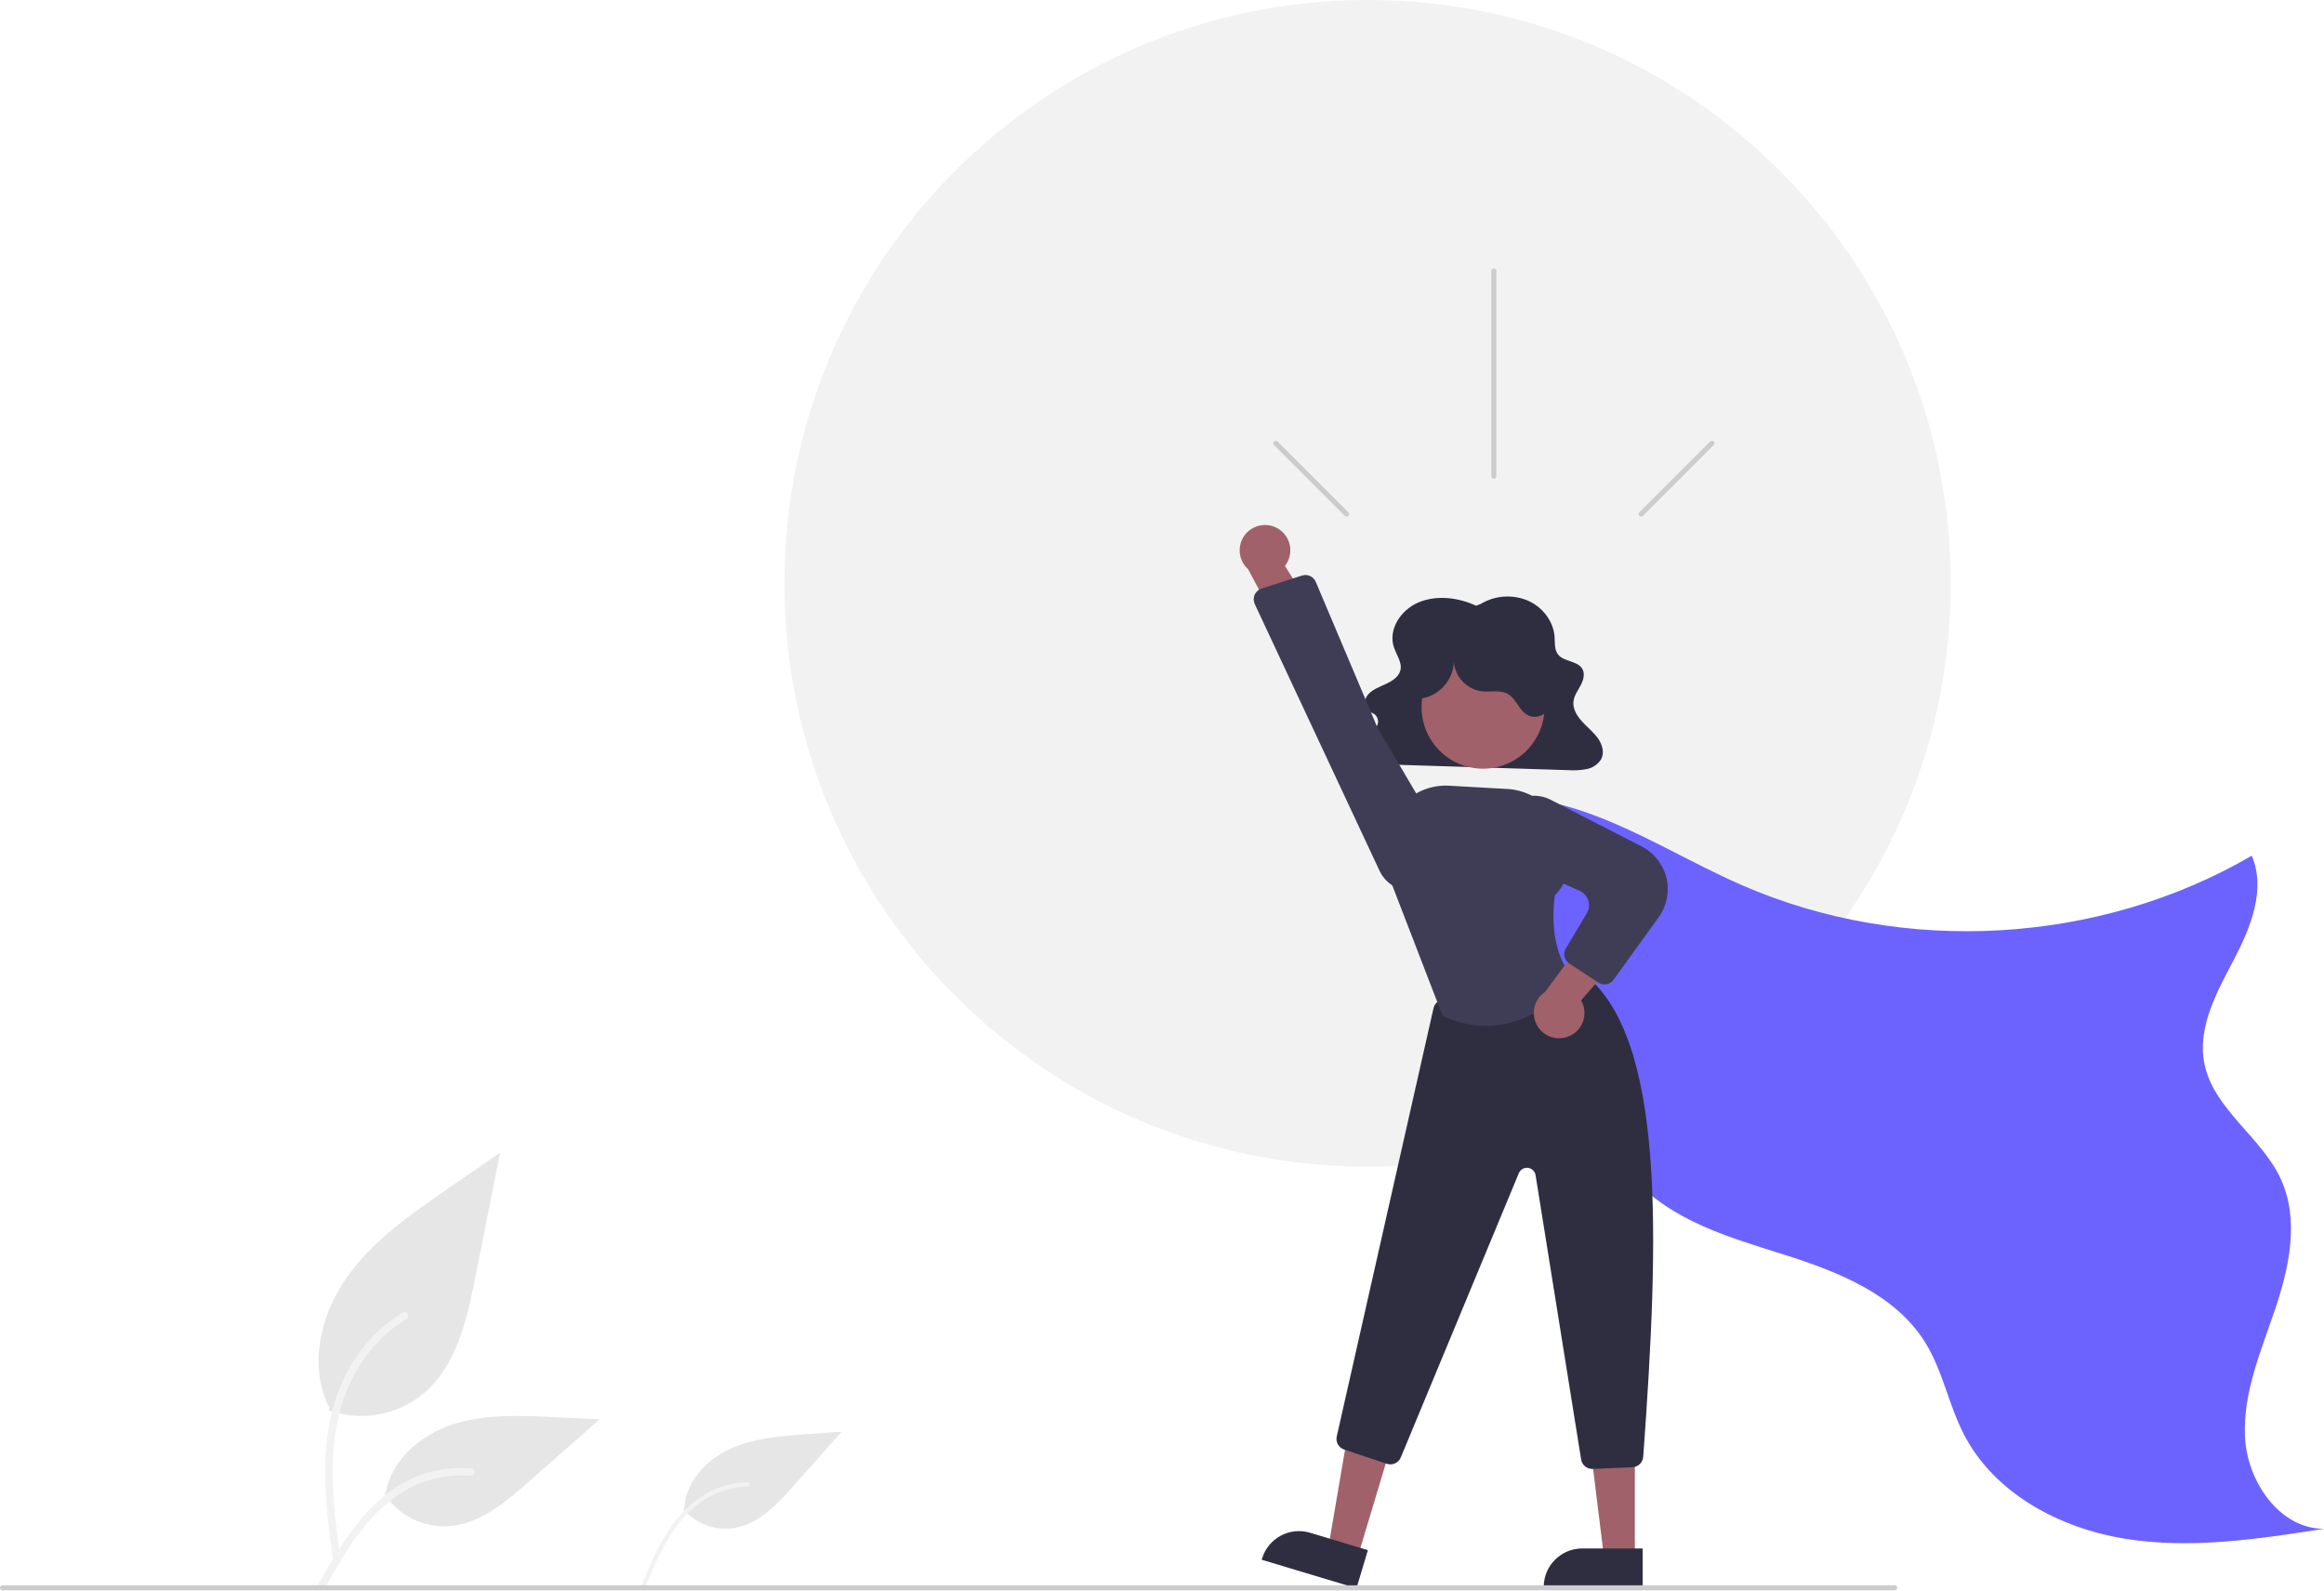
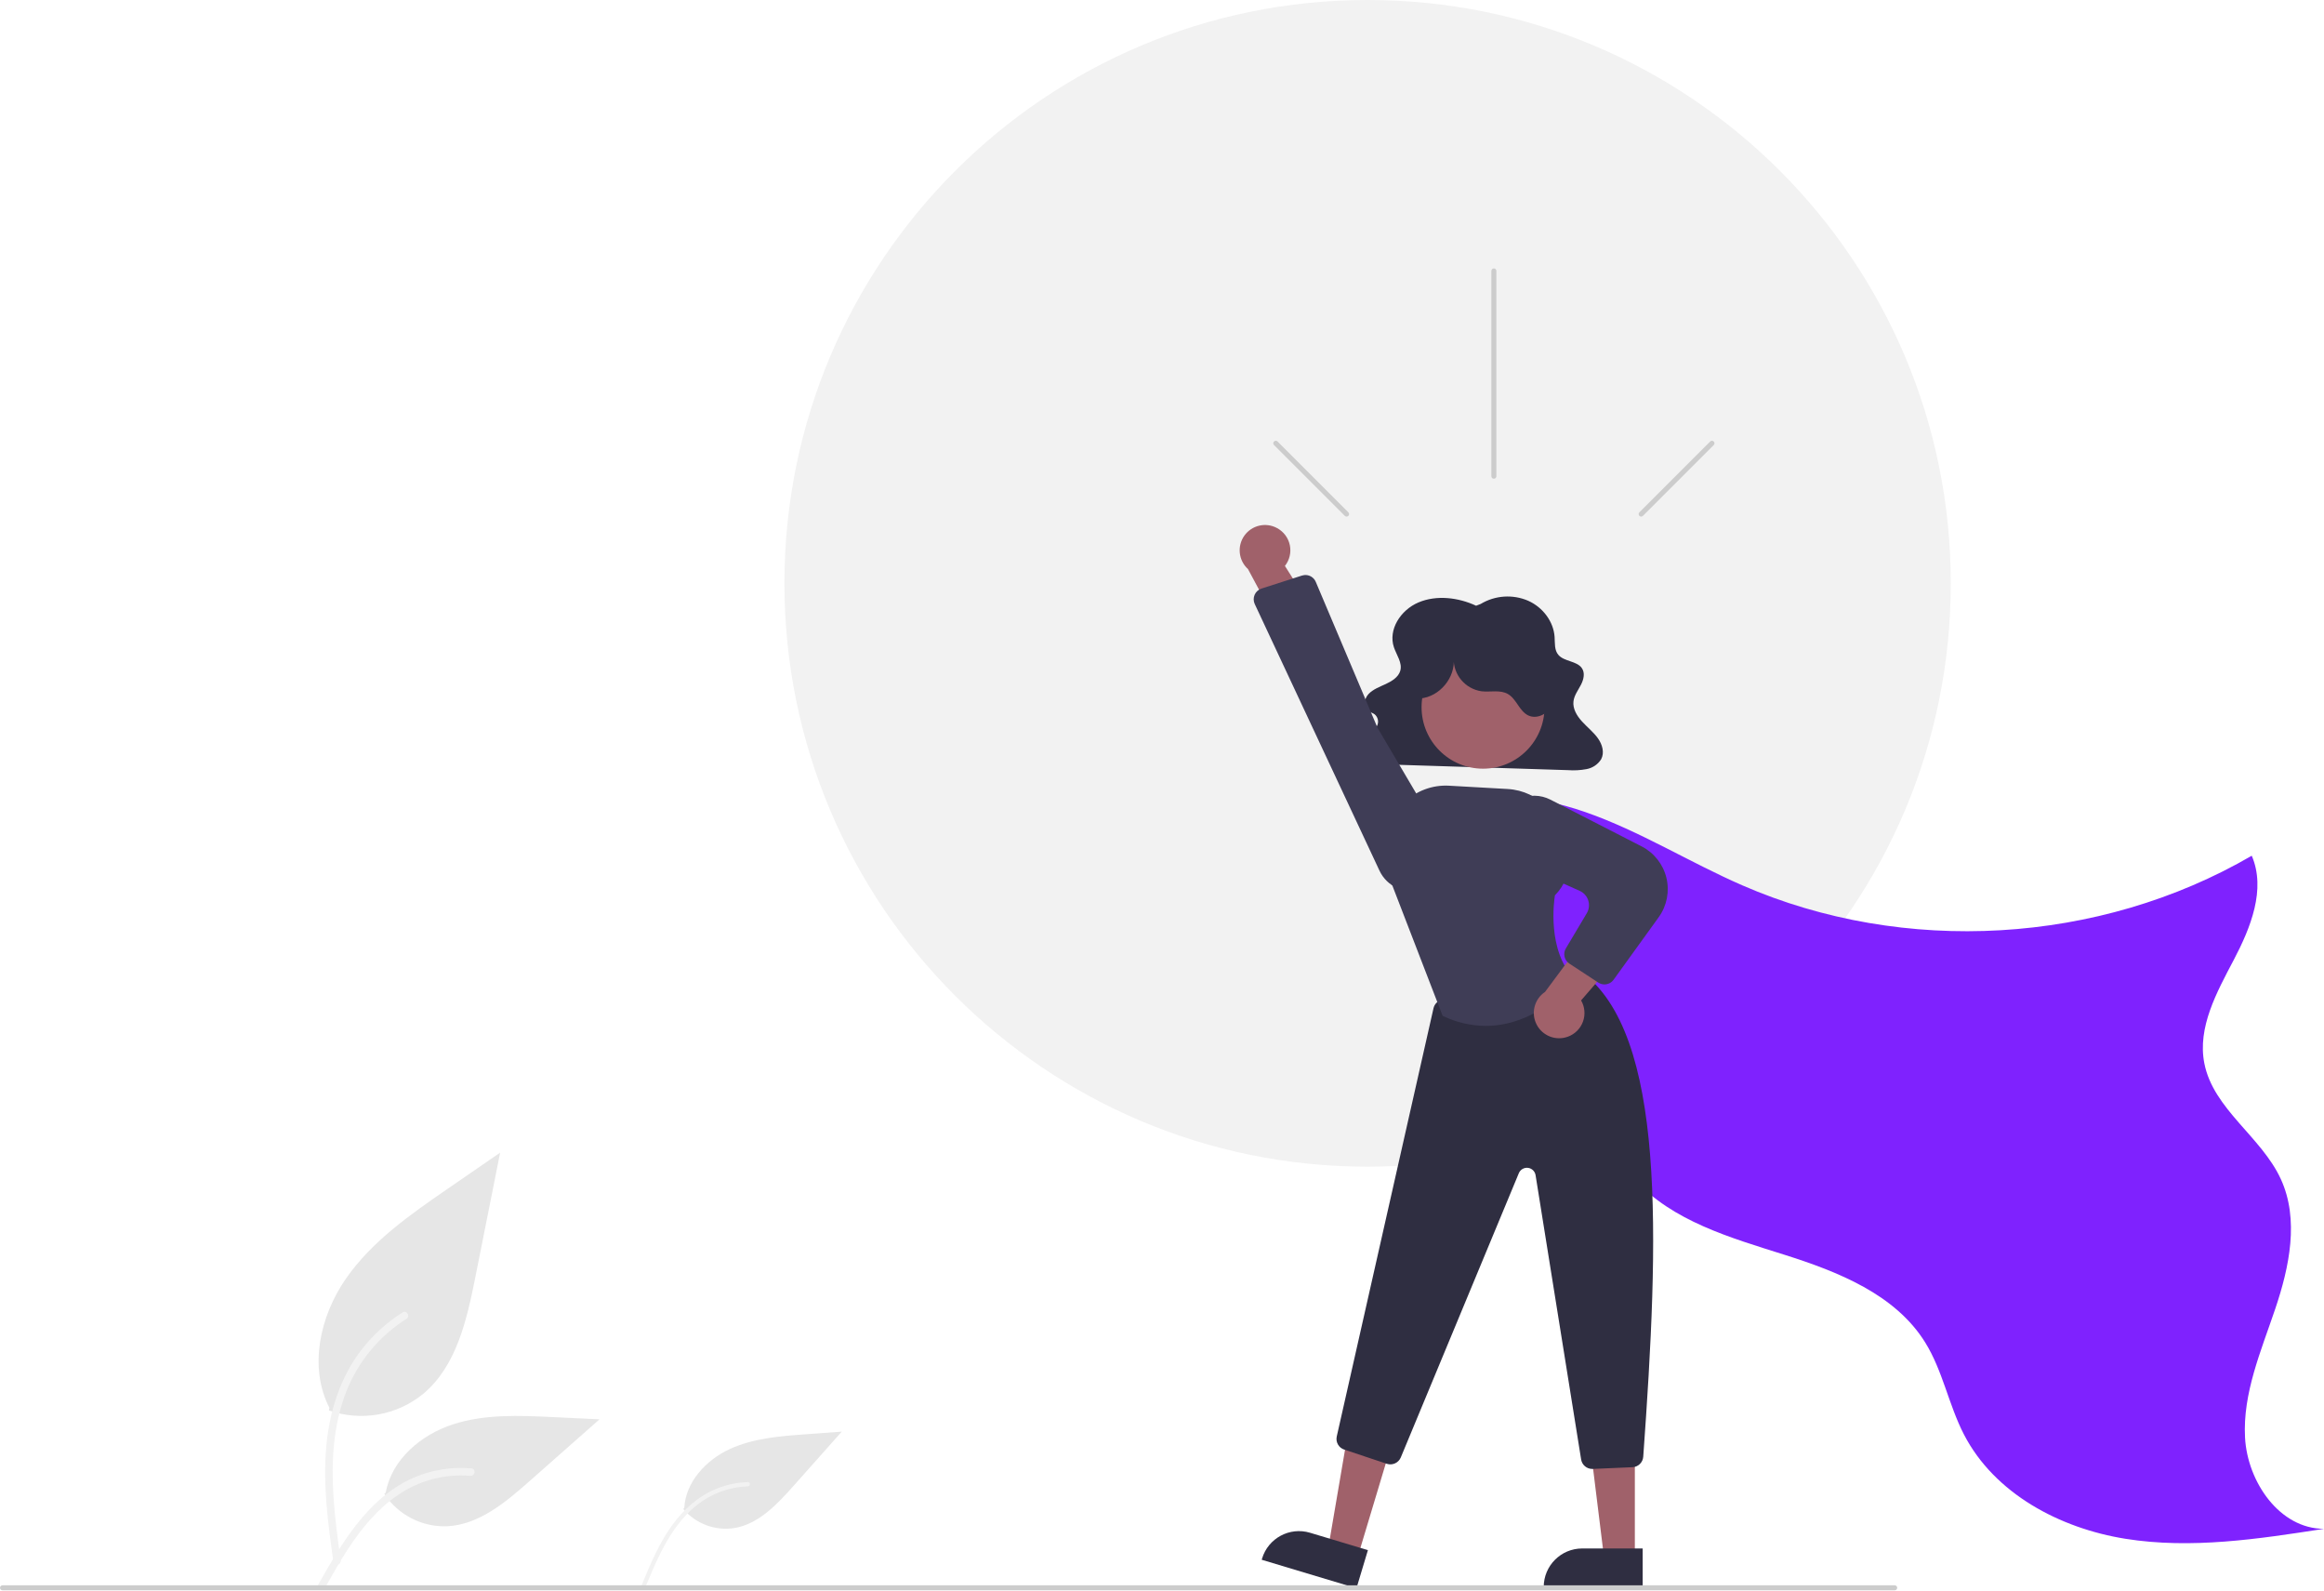
<svg xmlns="http://www.w3.org/2000/svg" width="928.526" height="635.213" viewBox="0 0 928.526 635.213" role="img" artist="Katerina Limpitsouni" source="https://undraw.co/">
  <circle cx="546.409" cy="233" r="233" fill="#f2f2f2" />
  <path d="M267.148,695.739a39.063,39.063,0,0,0,37.721-6.645c13.212-11.089,17.354-29.359,20.725-46.275l9.969-50.036-20.872,14.371c-15.01,10.335-30.357,21.001-40.75,35.971s-14.929,35.405-6.579,51.603" transform="translate(-135.7371 -132.3937)" fill="#e6e6e6" />
  <path d="M268.932,756.318c-2.112-15.387-4.285-30.973-2.803-46.525,1.316-13.812,5.53-27.303,14.109-38.364a63.82,63.82,0,0,1,16.374-14.837c1.637-1.034,3.144,1.561,1.514,2.59a60.672,60.672,0,0,0-23.999,28.956c-5.225,13.289-6.064,27.776-5.164,41.893.544,8.537,1.698,17.019,2.861,25.489a1.554,1.554,0,0,1-1.048,1.845,1.509,1.509,0,0,1-1.845-1.048Z" transform="translate(-135.7371 -132.3937)" fill="#f2f2f2" />
  <path d="M408.733,735.124a22.264,22.264,0,0,0,20.462,7.606c9.693-1.644,16.995-9.432,23.529-16.778l19.325-21.728L457.644,705.275c-10.359.755-20.98,1.575-30.405,5.94s-17.546,13.104-18.109,23.476" transform="translate(-135.7371 -132.3937)" fill="#e6e6e6" />
  <path d="M392.149,765.424c3.397-8.175,6.821-16.463,12.033-23.683,4.628-6.412,10.589-11.83,17.996-14.796a36.374,36.374,0,0,1,12.328-2.575c1.103-.036,1.096,1.674-.002,1.71a34.579,34.579,0,0,0-20.146,7.319c-6.4,5.028-10.988,11.909-14.615,19.11-2.193,4.354-4.071,8.857-5.94,13.357a.886.886,0,0,1-1.047.605.86.86,0,0,1-.605-1.047Z" transform="translate(-135.7371 -132.3937)" fill="#f2f2f2" />
  <path d="M289.28,729.089a28.755,28.755,0,0,0,25.055,12.931c12.683-.602,23.257-9.454,32.775-17.858l28.153-24.857L356.63,698.414c-13.4-.641-27.145-1.239-39.908,2.893s-24.533,14.077-26.867,27.287" transform="translate(-135.7371 -132.3937)" fill="#e6e6e6" />
  <path d="M262.962,765.163c10.168-17.991,21.961-37.986,43.035-44.377a48.022,48.022,0,0,1,18.101-1.869c1.922.166,1.442,3.128-.476,2.963a44.614,44.614,0,0,0-28.886,7.642c-8.145,5.544-14.487,13.252-19.854,21.425-3.288,5.007-6.233,10.226-9.178,15.438-.941,1.666-3.693.463-2.74-1.222Z" transform="translate(-135.7371 -132.3937)" fill="#f2f2f2" />
-   <path d="M702.07,458.075c20.217-11.112,45.379-8.882,67.161-1.285s41.522,20.043,62.675,29.249c64.64,28.131,142.548,23.595,203.487-11.848,5.763,13.406-.419,28.74-7.211,41.656s-14.532,26.914-11.736,41.236c3.578,18.327,22.793,29.315,30.579,46.288,7.391,16.112,3.424,35.032-2.246,51.827s-13.028,33.715-12.065,51.415,13.823,36.416,31.549,36.43c-26.269,4.082-53.056,8.166-79.309,3.983s-52.369-18.068-64.558-41.693c-6.093-11.809-8.441-25.386-15.439-36.682-11.918-19.241-34.791-28.289-56.372-35.108s-44.676-13.388-59.871-30.162c-14.478-15.982-19.064-38.246-26.734-58.401a186.537,186.537,0,0,0-64.588-84.23" transform="translate(-135.7371 -132.3937)" fill="#6c63ff" />
+   <path d="M702.07,458.075c20.217-11.112,45.379-8.882,67.161-1.285s41.522,20.043,62.675,29.249c64.64,28.131,142.548,23.595,203.487-11.848,5.763,13.406-.419,28.74-7.211,41.656s-14.532,26.914-11.736,41.236c3.578,18.327,22.793,29.315,30.579,46.288,7.391,16.112,3.424,35.032-2.246,51.827s-13.028,33.715-12.065,51.415,13.823,36.416,31.549,36.43c-26.269,4.082-53.056,8.166-79.309,3.983s-52.369-18.068-64.558-41.693c-6.093-11.809-8.441-25.386-15.439-36.682-11.918-19.241-34.791-28.289-56.372-35.108s-44.676-13.388-59.871-30.162c-14.478-15.982-19.064-38.246-26.734-58.401a186.537,186.537,0,0,0-64.588-84.23" transform="translate(-135.7371 -132.3937)" fill="#7f22fe" />
  <path d="M725.495,374.338c-7.097-3.302-15.81-4.384-23.032-1.316s-12.145,10.932-9.809,17.891c1.059,3.155,3.47,6.258,2.531,9.445-.723,2.453-3.245,4.072-5.723,5.224s-5.187,2.12-6.978,4.062-2.165,5.285.073,6.791c.737.496,1.659.732,2.374,1.254a3.772,3.772,0,0,1,1.164,4.222,8.893,8.893,0,0,1-2.851,3.751c-2.541,2.191-5.898,4.698-5.109,7.809a5.478,5.478,0,0,0,3.697,3.458,18.367,18.367,0,0,0,5.427.716l74.966,2.362a28.422,28.422,0,0,0,7.402-.413,8.762,8.762,0,0,0,5.813-3.905c1.436-2.657.493-5.931-1.28-8.412s-4.282-4.439-6.355-6.717-3.769-5.123-3.404-8.067c.293-2.357,1.847-4.395,2.963-6.537s1.764-4.818.319-6.789c-2.037-2.777-6.927-2.526-9.243-5.113-1.748-1.953-1.41-4.763-1.584-7.281-.418-6.057-4.611-11.776-10.58-14.433a20.831,20.831,0,0,0-18.953,1.291Z" transform="translate(-135.7371 -132.3937)" fill="#2f2e41" />
  <polygon points="542.385 622.099 530.644 618.571 538.663 571.604 555.992 576.811 542.385 622.099" fill="#a0616a" />
  <path d="M677.697,766.774l-37.859-11.375.144-.479a15.386,15.386,0,0,1,19.163-10.309l.001 0,23.123,6.947Z" transform="translate(-135.7371 -132.3937)" fill="#2f2e41" />
  <polygon points="653.182 622.496 640.922 622.495 635.09 575.207 653.184 575.208 653.182 622.496" fill="#a0616a" />
  <path d="M792.045,766.774l-39.531-.001v-.5a15.386,15.386,0,0,1,15.386-15.386h.001l24.144.001Z" transform="translate(-135.7371 -132.3937)" fill="#2f2e41" />
  <path d="M771.9,719.123a4.5,4.5,0,0,1-4.441-3.788L749.256,601.781a3.5,3.5,0,0,0-6.688-.789L695.406,714.528a4.516,4.516,0,0,1-5.579,2.544L672.793,711.393a4.485,4.485,0,0,1-2.966-5.261L708.476,535.111a4.525,4.525,0,0,1,3.372-3.392L763.68,519.687a4.562,4.562,0,0,1,3.708.77c34.13,24.799,31.247,105.821,24.886,193.798a4.502,4.502,0,0,1-4.294,4.174l-15.882.691C772.032,719.122,771.966,719.123,771.9,719.123Z" transform="translate(-135.7371 -132.3937)" fill="#2f2e41" />
  <circle cx="592.532" cy="282.471" r="24.561" fill="#a0616a" />
  <path d="M729.329,542.162a39.899,39.899,0,0,1-17.024-3.935l-.183-.085-.073-.188-22.03-57.076-.419-9.917A23.773,23.773,0,0,1,714.692,446.22l23.388,1.317a23.787,23.787,0,0,1,22.437,23.61c.607,1.167,4.921,10.292-3.533,18.865-.316,1.952-3.273,22.247,7.887,33.407l.314.313-.274.349C764.732,524.309,750.399,542.159,729.329,542.162Z" transform="translate(-135.7371 -132.3937)" fill="#3f3d56" />
  <path d="M762.171,546.467a10.056,10.056,0,0,0,5.277-14.488l23.359-27.043-18.414-2.397-19.359,26.048a10.11,10.11,0,0,0,9.137,17.88Z" transform="translate(-135.7371 -132.3937)" fill="#a0616a" />
  <path d="M776.775,525.594a4.489,4.489,0,0,1-2.469-.74l-11.553-7.577a4.491,4.491,0,0,1-1.399-6.064l8.364-14.052a6.272,6.272,0,0,0-2.824-8.932l-24.028-10.772a14.324,14.324,0,0,1-8.112-15.915h0a14.241,14.241,0,0,1,20.432-9.754l36.452,18.679a19.177,19.177,0,0,1,6.805,28.289L780.424,523.725A4.489,4.489,0,0,1,776.775,525.594Z" transform="translate(-135.7371 -132.3937)" fill="#3f3d56" />
  <path d="M703.142,411.373c7.756-.623,14.196-8.371,13.39-16.111a13.009,13.009,0,0,0,11.141,13.246c3.558.392,7.458-.684,10.555,1.11,3.43,1.988,4.528,6.816,8.101,8.533,3.453,1.659,7.838-.604,9.543-4.033s1.287-7.55.157-11.21a31.652,31.652,0,0,0-52.69-12.975c-3.261,3.28-5.851,7.461-6.271,12.068s1.717,9.605,5.854,11.675Z" transform="translate(-135.7371 -132.3937)" fill="#2f2e41" />
  <path d="M646.001,343.338a10.056,10.056,0,0,1,3.105,15.104l19.159,30.165-18.567-.318-15.347-28.596a10.11,10.11,0,0,1,11.651-16.354Z" transform="translate(-135.7371 -132.3937)" fill="#a0616a" />
  <path d="M661.444,364.818l24.674,58.302,25.869,43.864a14.189,14.189,0,0,1-8.12,20.79h0a14.265,14.265,0,0,1-16.951-7.569L637.058,373.672a4.5,4.5,0,0,1,2.699-6.192l16.166-5.193a4.6,4.6,0,0,1,.942-.197A4.474,4.474,0,0,1,661.444,364.818Z" transform="translate(-135.7371 -132.3937)" fill="#3f3d56" />
  <path d="M892.737,767.606h-756a1,1,0,0,1,0-2h756a1,1,0,0,1,0,2Z" transform="translate(-135.7371 -132.3937)" fill="#ccc" />
  <path d="M733.595,240.606v82a1,1,0,1,1-2,0v-82a1,1,0,0,1,2,0Z" transform="translate(-135.7371 -132.3937)" fill="#ccc" />
  <path d="M820.421,310.171l-28.284,28.284a1,1,0,0,1-1.414-1.414l28.284-28.284a1,1,0,1,1,1.414,1.414Z" transform="translate(-135.7371 -132.3937)" fill="#ccc" />
  <path d="M644.77,310.171,673.054,338.456a1,1,0,0,0,1.414-1.414l-28.284-28.284a1,1,0,1,0-1.414,1.414Z" transform="translate(-135.7371 -132.3937)" fill="#ccc" />
</svg>
